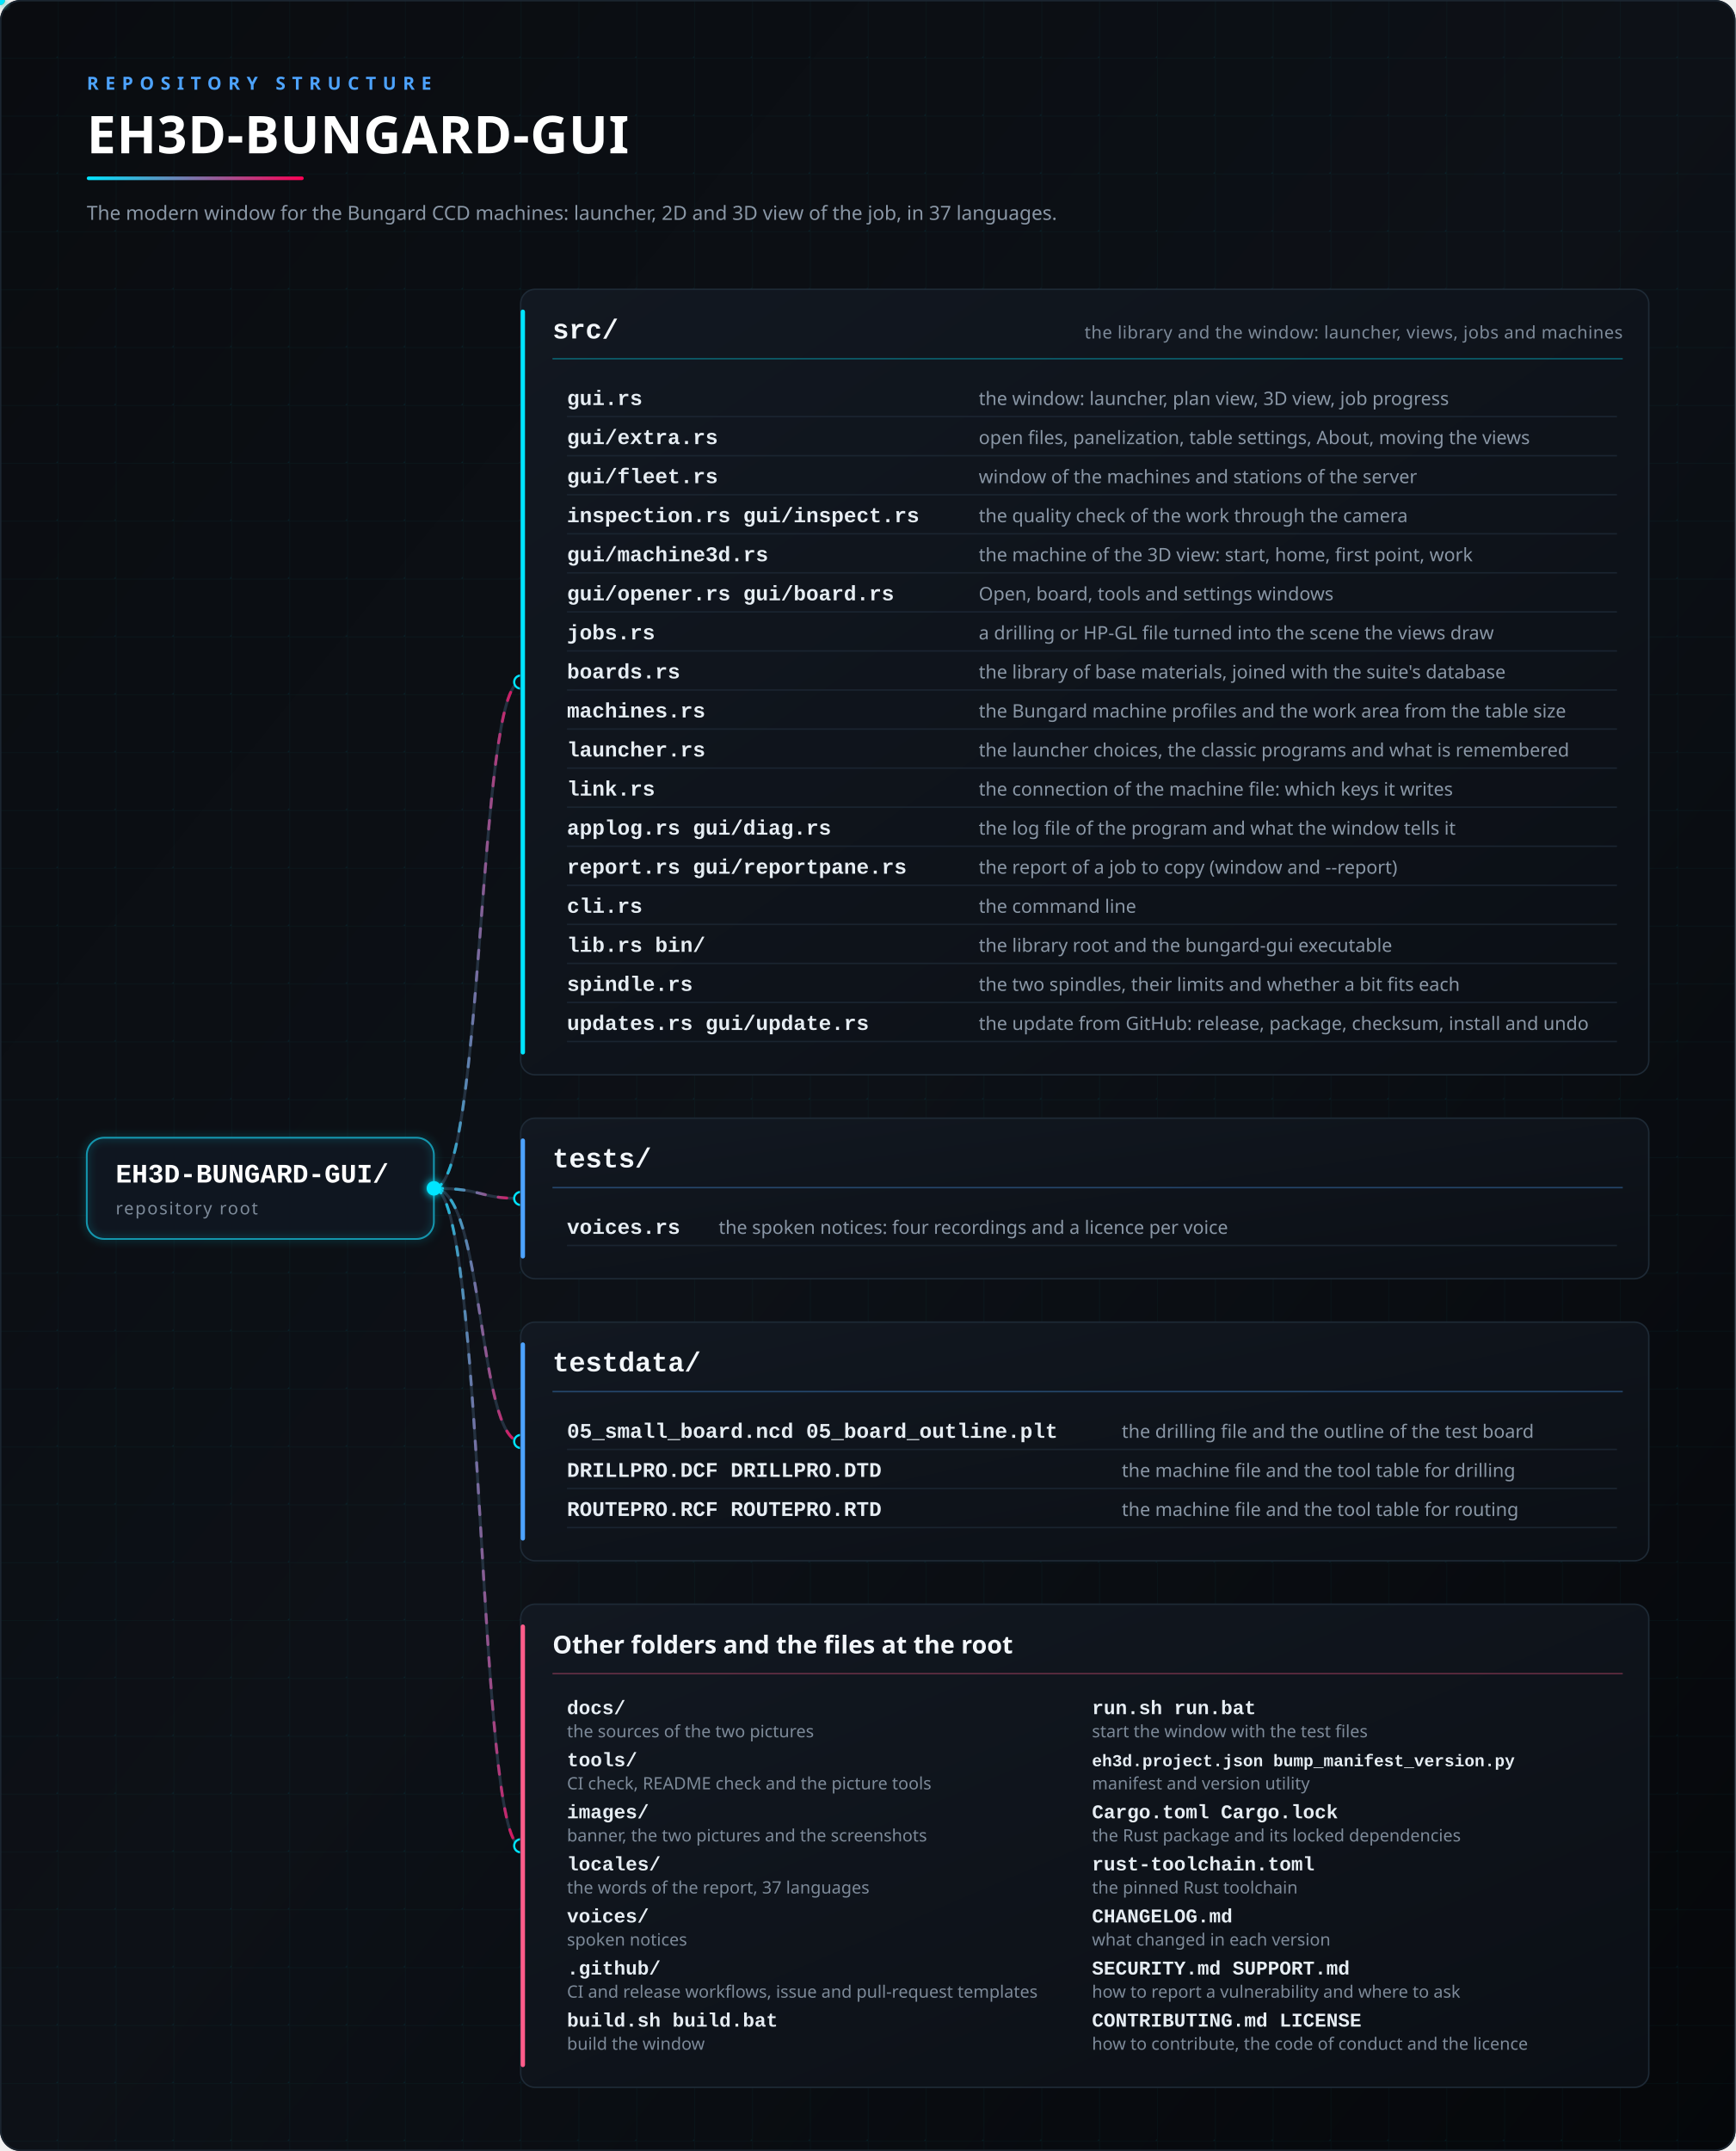
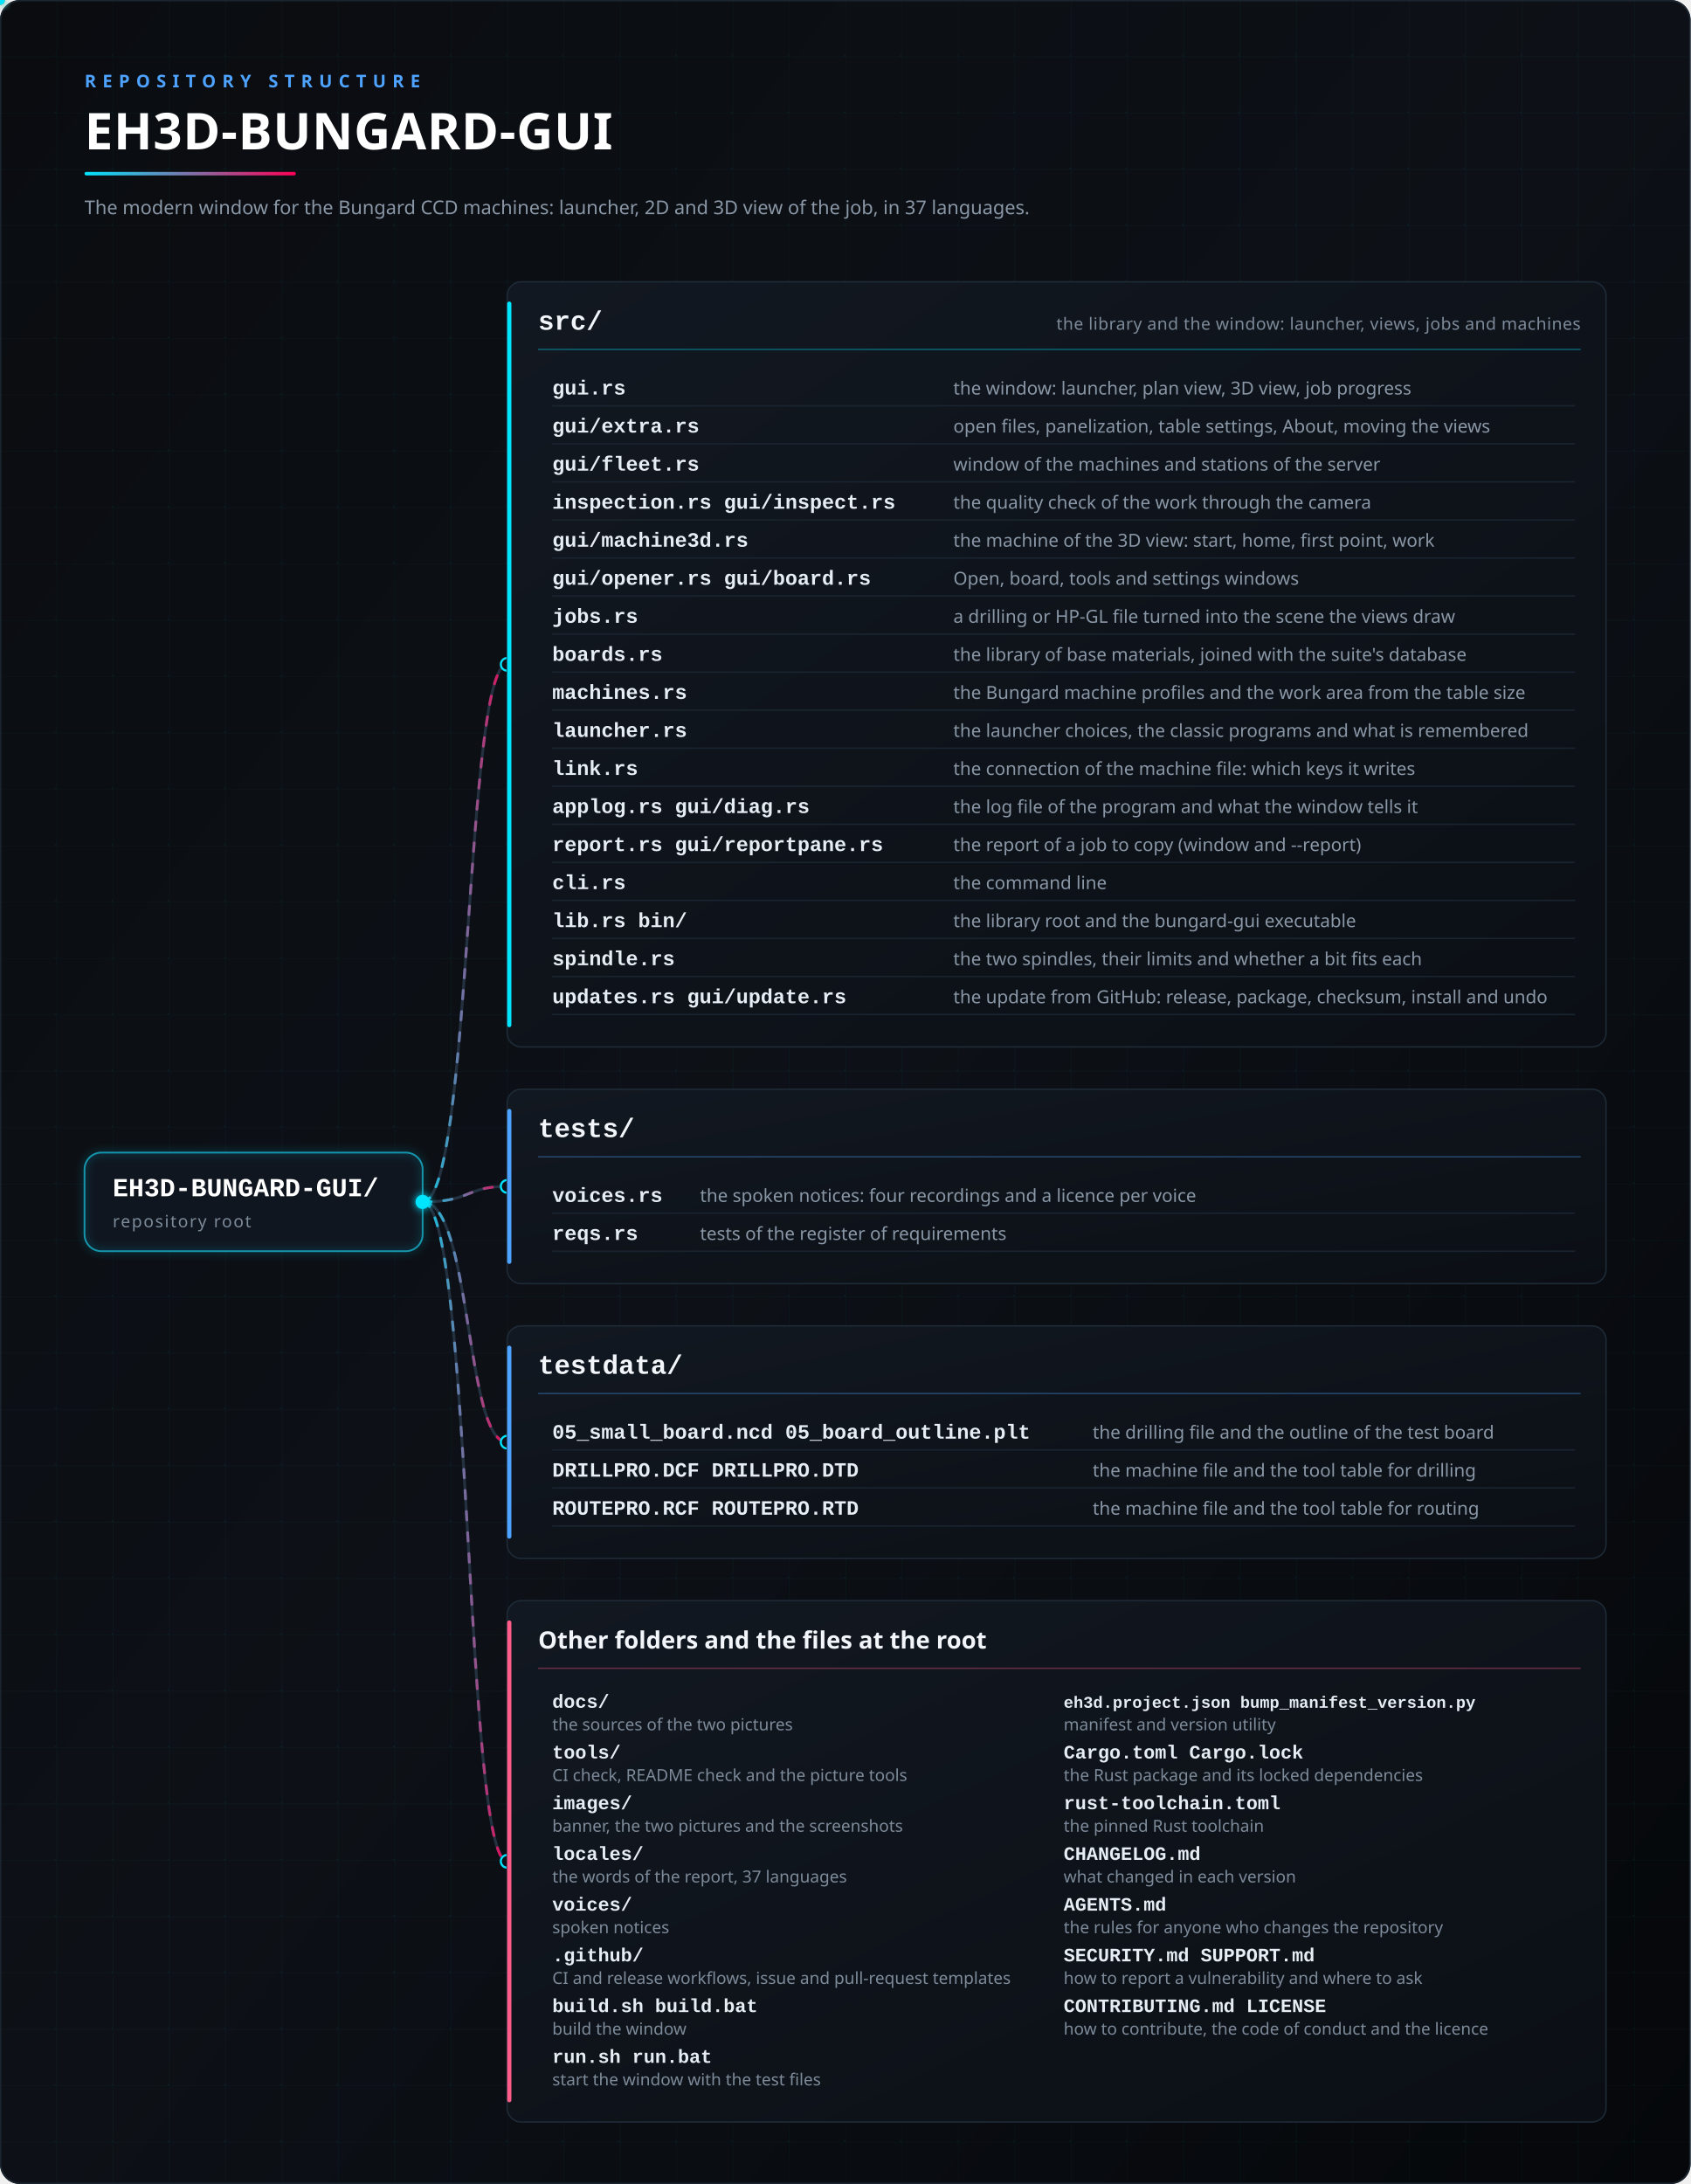
- <svg xmlns="http://www.w3.org/2000/svg" viewBox="0 0 1200 1487" width="100%" role="img" aria-labelledby="t d">
+ <svg xmlns="http://www.w3.org/2000/svg" viewBox="0 0 1200 1550" width="100%" role="img" aria-labelledby="t d">
  <defs>
    <linearGradient id="bg" x1="0" y1="0" x2="1" y2="1">
      <stop offset="0" stop-color="#0A0C10" />
      <stop offset="0.5" stop-color="#0D1117" />
      <stop offset="1" stop-color="#05070A" />
    </linearGradient>
    <linearGradient id="card" x1="0" y1="0" x2="1" y2="1">
      <stop offset="0" stop-color="#121821" />
      <stop offset="1" stop-color="#0B0F15" />
    </linearGradient>
    <linearGradient id="line" x1="0" y1="0" x2="1" y2="0">
      <stop offset="0" stop-color="#00E5FF" />
      <stop offset="1" stop-color="#FF0055" />
    </linearGradient>
    <filter id="glow" x="-50%" y="-50%" width="200%" height="200%">
      <feGaussianBlur stdDeviation="3" result="b" />
      <feMerge>
        <feMergeNode in="b" />
        <feMergeNode in="SourceGraphic" />
      </feMerge>
    </filter>
    <pattern id="grid" width="40" height="40" patternUnits="userSpaceOnUse">
      <path d="M40 0H0V40" fill="none" stroke="#00E5FF" stroke-opacity="0.035" />
      <circle cx="40" cy="40" r="1" fill="#00E5FF" fill-opacity="0.09" />
    </pattern>
  </defs>
-   <rect width="1200" height="1487" rx="14" fill="url(#bg)" />
-   <rect width="1200" height="1487" rx="14" fill="url(#grid)" />
-   <rect x="0.5" y="0.5" width="1199" height="1486" rx="14" fill="none" stroke="#1B2530" />
+   <rect width="1200" height="1550" rx="14" fill="url(#bg)" />
+   <rect width="1200" height="1550" rx="14" fill="url(#grid)" />
+   <rect x="0.5" y="0.5" width="1199" height="1549" rx="14" fill="none" stroke="#1B2530" />
  <text x="60" y="62" font-family="'Segoe UI','Noto Sans','Noto Sans CJK SC','Microsoft YaHei','Yu Gothic','Helvetica Neue',Helvetica,Arial,sans-serif" font-size="12.5" font-weight="600" fill="#4DA3FF" text-anchor="start" letter-spacing="4.5">REPOSITORY STRUCTURE</text>
  <text x="60" y="106" font-family="'Segoe UI','Noto Sans','Noto Sans CJK SC','Microsoft YaHei','Yu Gothic','Helvetica Neue',Helvetica,Arial,sans-serif" font-size="36" font-weight="700" fill="#FFFFFF" text-anchor="start" letter-spacing="0.5">EH3D-BUNGARD-GUI</text>
  <rect x="60" y="122" width="150" height="2.5" rx="1.25" fill="url(#line)">
    <animate attributeName="width" values="40;150;150" keyTimes="0;0.4;1" dur="3s" repeatCount="indefinite" />
  </rect>
  <text x="60" y="152" font-family="'Segoe UI','Noto Sans','Noto Sans CJK SC','Microsoft YaHei','Yu Gothic','Helvetica Neue',Helvetica,Arial,sans-serif" font-size="13.5" font-weight="400" fill="#8A97A6" text-anchor="start">The modern window for the Bungard CCD machines: launcher, 2D and 3D view of the job, in 37 languages.</text>
-   <path id="c0" d="M300,821.5 C335,821.5 330,471.5 360,471.5" fill="none" stroke="#243140" stroke-width="2" />
-   <path d="M300,821.5 C335,821.5 330,471.5 360,471.5" fill="none" stroke="url(#line)" stroke-width="2" stroke-linecap="round" stroke-dasharray="6 9" opacity="0.9">
+   <path id="c0" d="M300,853 C335,853 330,471.5 360,471.5" fill="none" stroke="#243140" stroke-width="2" />
+   <path d="M300,853 C335,853 330,471.5 360,471.5" fill="none" stroke="url(#line)" stroke-width="2" stroke-linecap="round" stroke-dasharray="6 9" opacity="0.9">
    <animate attributeName="stroke-dashoffset" from="0" to="-30" dur="1.6s" repeatCount="indefinite" />
  </path>
  <circle cx="360" cy="471.5" r="4.5" fill="#0D1117" stroke="#00E5FF" stroke-width="1.5" />
-   <path id="c1" d="M300,821.5 C335,821.5 330,828.5 360,828.5" fill="none" stroke="#243140" stroke-width="2" />
-   <path d="M300,821.5 C335,821.5 330,828.5 360,828.5" fill="none" stroke="url(#line)" stroke-width="2" stroke-linecap="round" stroke-dasharray="6 9" opacity="0.9">
-     <animate attributeName="stroke-dashoffset" from="0" to="-30" dur="1.6s" repeatCount="indefinite" />
-   </path>
-   <circle cx="360" cy="828.5" r="4.5" fill="#0D1117" stroke="#00E5FF" stroke-width="1.5" />
-   <path id="c2" d="M300,821.5 C335,821.5 330,996.5 360,996.5" fill="none" stroke="#243140" stroke-width="2" />
-   <path d="M300,821.5 C335,821.5 330,996.5 360,996.5" fill="none" stroke="url(#line)" stroke-width="2" stroke-linecap="round" stroke-dasharray="6 9" opacity="0.9">
-     <animate attributeName="stroke-dashoffset" from="0" to="-30" dur="1.6s" repeatCount="indefinite" />
-   </path>
-   <circle cx="360" cy="996.5" r="4.5" fill="#0D1117" stroke="#00E5FF" stroke-width="1.5" />
-   <path id="c3" d="M300,821.5 C335,821.5 330,1276 360,1276" fill="none" stroke="#243140" stroke-width="2" />
-   <path d="M300,821.5 C335,821.5 330,1276 360,1276" fill="none" stroke="url(#line)" stroke-width="2" stroke-linecap="round" stroke-dasharray="6 9" opacity="0.9">
-     <animate attributeName="stroke-dashoffset" from="0" to="-30" dur="1.6s" repeatCount="indefinite" />
-   </path>
-   <circle cx="360" cy="1276" r="4.5" fill="#0D1117" stroke="#00E5FF" stroke-width="1.5" />
+   <path id="c1" d="M300,853 C335,853 330,842 360,842" fill="none" stroke="#243140" stroke-width="2" />
+   <path d="M300,853 C335,853 330,842 360,842" fill="none" stroke="url(#line)" stroke-width="2" stroke-linecap="round" stroke-dasharray="6 9" opacity="0.9">
+     <animate attributeName="stroke-dashoffset" from="0" to="-30" dur="1.6s" repeatCount="indefinite" />
+   </path>
+   <circle cx="360" cy="842" r="4.5" fill="#0D1117" stroke="#00E5FF" stroke-width="1.5" />
+   <path id="c2" d="M300,853 C335,853 330,1023.5 360,1023.5" fill="none" stroke="#243140" stroke-width="2" />
+   <path d="M300,853 C335,853 330,1023.5 360,1023.5" fill="none" stroke="url(#line)" stroke-width="2" stroke-linecap="round" stroke-dasharray="6 9" opacity="0.9">
+     <animate attributeName="stroke-dashoffset" from="0" to="-30" dur="1.6s" repeatCount="indefinite" />
+   </path>
+   <circle cx="360" cy="1023.5" r="4.5" fill="#0D1117" stroke="#00E5FF" stroke-width="1.5" />
+   <path id="c3" d="M300,853 C335,853 330,1321 360,1321" fill="none" stroke="#243140" stroke-width="2" />
+   <path d="M300,853 C335,853 330,1321 360,1321" fill="none" stroke="url(#line)" stroke-width="2" stroke-linecap="round" stroke-dasharray="6 9" opacity="0.9">
+     <animate attributeName="stroke-dashoffset" from="0" to="-30" dur="1.6s" repeatCount="indefinite" />
+   </path>
+   <circle cx="360" cy="1321" r="4.5" fill="#0D1117" stroke="#00E5FF" stroke-width="1.5" />
  <circle r="3.5" fill="#00E5FF" filter="url(#glow)">
    <animateMotion dur="3.4s" repeatCount="indefinite">
      <mpath href="#c0" />
    </animateMotion>
  </circle>
  <circle r="3.5" fill="#4DA3FF" filter="url(#glow)">
    <animateMotion dur="4.2s" repeatCount="indefinite">
      <mpath href="#c1" />
    </animateMotion>
  </circle>
  <circle r="3.5" fill="#FFB300" filter="url(#glow)">
    <animateMotion dur="5.0s" repeatCount="indefinite">
      <mpath href="#c2" />
    </animateMotion>
  </circle>
  <circle r="3.5" fill="#00E5FF" filter="url(#glow)">
    <animateMotion dur="5.8s" repeatCount="indefinite">
      <mpath href="#c3" />
    </animateMotion>
  </circle>
-   <rect x="60" y="786.5" width="240" height="70" rx="12" fill="#0F1620" stroke="#2A3A4C" stroke-width="1.2" />
-   <rect x="60" y="786.5" width="240" height="70" rx="12" fill="none" stroke="#00E5FF" stroke-opacity="0.5" stroke-width="1.2" filter="url(#glow)">
+   <rect x="60" y="818" width="240" height="70" rx="12" fill="#0F1620" stroke="#2A3A4C" stroke-width="1.2" />
+   <rect x="60" y="818" width="240" height="70" rx="12" fill="none" stroke="#00E5FF" stroke-opacity="0.5" stroke-width="1.2" filter="url(#glow)">
    <animate attributeName="stroke-opacity" values="0.15;0.6;0.15" dur="3.6s" repeatCount="indefinite" />
  </rect>
-   <text x="80" y="817.5" font-family="'JetBrains Mono','Cascadia Code','SFMono-Regular',Consolas,'Liberation Mono',monospace" font-size="18.5" font-weight="700" fill="#FFFFFF" text-anchor="start">EH3D-BUNGARD-GUI/</text>
-   <text x="80" y="839.5" font-family="'Segoe UI','Noto Sans','Noto Sans CJK SC','Microsoft YaHei','Yu Gothic','Helvetica Neue',Helvetica,Arial,sans-serif" font-size="12" font-weight="400" fill="#7D8A99" text-anchor="start" letter-spacing="1">repository root</text>
-   <circle cx="300" cy="821.5" r="5" fill="#00E5FF" filter="url(#glow)" />
+   <text x="80" y="849" font-family="'JetBrains Mono','Cascadia Code','SFMono-Regular',Consolas,'Liberation Mono',monospace" font-size="18.5" font-weight="700" fill="#FFFFFF" text-anchor="start">EH3D-BUNGARD-GUI/</text>
+   <text x="80" y="871" font-family="'Segoe UI','Noto Sans','Noto Sans CJK SC','Microsoft YaHei','Yu Gothic','Helvetica Neue',Helvetica,Arial,sans-serif" font-size="12" font-weight="400" fill="#7D8A99" text-anchor="start" letter-spacing="1">repository root</text>
+   <circle cx="300" cy="853" r="5" fill="#00E5FF" filter="url(#glow)" />
  <rect x="360" y="200" width="780" height="543" rx="10" fill="url(#card)" stroke="#1E2A36" stroke-width="1" />
  <rect x="360" y="214" width="3" height="515" rx="1.5" fill="#00E5FF">
    <animate attributeName="opacity" values="0.55;1;0.55" dur="4s" begin="0s" repeatCount="indefinite" />
  </rect>
  <text x="382" y="234" font-family="'JetBrains Mono','Cascadia Code','SFMono-Regular',Consolas,'Liberation Mono',monospace" font-size="19" font-weight="700" fill="#F2F6FA" text-anchor="start">src/</text>
  <text x="1122" y="234" font-family="'Segoe UI','Noto Sans','Noto Sans CJK SC','Microsoft YaHei','Yu Gothic','Helvetica Neue',Helvetica,Arial,sans-serif" font-size="12" font-weight="400" fill="#7D8A99" text-anchor="end" letter-spacing="0.3">the library and the window: launcher, views, jobs and machines</text>
  <line x1="382" y1="248" x2="1122" y2="248" stroke="#00E5FF" stroke-opacity="0.35" stroke-width="1" />
  <text x="392" y="280" font-family="'JetBrains Mono','Cascadia Code','SFMono-Regular',Consolas,'Liberation Mono',monospace" font-size="14.5" font-weight="600" fill="#E6EDF3" text-anchor="start">gui.rs</text>
  <text x="676.71" y="280" font-family="'Segoe UI','Noto Sans','Noto Sans CJK SC','Microsoft YaHei','Yu Gothic','Helvetica Neue',Helvetica,Arial,sans-serif" font-size="12.8" font-weight="400" fill="#8A97A6" text-anchor="start">the window: launcher, plan view, 3D view, job progress</text>
  <line x1="392" y1="288" x2="1118" y2="288" stroke="#1A2430" stroke-width="1" />
  <text x="392" y="307" font-family="'JetBrains Mono','Cascadia Code','SFMono-Regular',Consolas,'Liberation Mono',monospace" font-size="14.5" font-weight="600" fill="#E6EDF3" text-anchor="start">gui/extra.rs</text>
  <text x="676.71" y="307" font-family="'Segoe UI','Noto Sans','Noto Sans CJK SC','Microsoft YaHei','Yu Gothic','Helvetica Neue',Helvetica,Arial,sans-serif" font-size="12.8" font-weight="400" fill="#8A97A6" text-anchor="start">open files, panelization, table settings, About, moving the views</text>
  <line x1="392" y1="315" x2="1118" y2="315" stroke="#1A2430" stroke-width="1" />
  <text x="392" y="334" font-family="'JetBrains Mono','Cascadia Code','SFMono-Regular',Consolas,'Liberation Mono',monospace" font-size="14.5" font-weight="600" fill="#E6EDF3" text-anchor="start">gui/fleet.rs</text>
  <text x="676.71" y="334" font-family="'Segoe UI','Noto Sans','Noto Sans CJK SC','Microsoft YaHei','Yu Gothic','Helvetica Neue',Helvetica,Arial,sans-serif" font-size="12.8" font-weight="400" fill="#8A97A6" text-anchor="start">window of the machines and stations of the server</text>
  <line x1="392" y1="342" x2="1118" y2="342" stroke="#1A2430" stroke-width="1" />
  <text x="392" y="361" font-family="'JetBrains Mono','Cascadia Code','SFMono-Regular',Consolas,'Liberation Mono',monospace" font-size="14.5" font-weight="600" fill="#E6EDF3" text-anchor="start">inspection.rs  gui/inspect.rs</text>
  <text x="676.71" y="361" font-family="'Segoe UI','Noto Sans','Noto Sans CJK SC','Microsoft YaHei','Yu Gothic','Helvetica Neue',Helvetica,Arial,sans-serif" font-size="12.8" font-weight="400" fill="#8A97A6" text-anchor="start">the quality check of the work through the camera</text>
  <line x1="392" y1="369" x2="1118" y2="369" stroke="#1A2430" stroke-width="1" />
  <text x="392" y="388" font-family="'JetBrains Mono','Cascadia Code','SFMono-Regular',Consolas,'Liberation Mono',monospace" font-size="14.5" font-weight="600" fill="#E6EDF3" text-anchor="start">gui/machine3d.rs</text>
  <text x="676.71" y="388" font-family="'Segoe UI','Noto Sans','Noto Sans CJK SC','Microsoft YaHei','Yu Gothic','Helvetica Neue',Helvetica,Arial,sans-serif" font-size="12.8" font-weight="400" fill="#8A97A6" text-anchor="start">the machine of the 3D view: start, home, first point, work</text>
  <line x1="392" y1="396" x2="1118" y2="396" stroke="#1A2430" stroke-width="1" />
  <text x="392" y="415" font-family="'JetBrains Mono','Cascadia Code','SFMono-Regular',Consolas,'Liberation Mono',monospace" font-size="14.5" font-weight="600" fill="#E6EDF3" text-anchor="start">gui/opener.rs  gui/board.rs</text>
  <text x="676.71" y="415" font-family="'Segoe UI','Noto Sans','Noto Sans CJK SC','Microsoft YaHei','Yu Gothic','Helvetica Neue',Helvetica,Arial,sans-serif" font-size="12.8" font-weight="400" fill="#8A97A6" text-anchor="start">Open, board, tools and settings windows</text>
  <line x1="392" y1="423" x2="1118" y2="423" stroke="#1A2430" stroke-width="1" />
  <text x="392" y="442" font-family="'JetBrains Mono','Cascadia Code','SFMono-Regular',Consolas,'Liberation Mono',monospace" font-size="14.5" font-weight="600" fill="#E6EDF3" text-anchor="start">jobs.rs</text>
  <text x="676.71" y="442" font-family="'Segoe UI','Noto Sans','Noto Sans CJK SC','Microsoft YaHei','Yu Gothic','Helvetica Neue',Helvetica,Arial,sans-serif" font-size="12.8" font-weight="400" fill="#8A97A6" text-anchor="start">a drilling or HP-GL file turned into the scene the views draw</text>
  <line x1="392" y1="450" x2="1118" y2="450" stroke="#1A2430" stroke-width="1" />
  <text x="392" y="469" font-family="'JetBrains Mono','Cascadia Code','SFMono-Regular',Consolas,'Liberation Mono',monospace" font-size="14.5" font-weight="600" fill="#E6EDF3" text-anchor="start">boards.rs</text>
  <text x="676.71" y="469" font-family="'Segoe UI','Noto Sans','Noto Sans CJK SC','Microsoft YaHei','Yu Gothic','Helvetica Neue',Helvetica,Arial,sans-serif" font-size="12.8" font-weight="400" fill="#8A97A6" text-anchor="start">the library of base materials, joined with the suite's database</text>
  <line x1="392" y1="477" x2="1118" y2="477" stroke="#1A2430" stroke-width="1" />
  <text x="392" y="496" font-family="'JetBrains Mono','Cascadia Code','SFMono-Regular',Consolas,'Liberation Mono',monospace" font-size="14.5" font-weight="600" fill="#E6EDF3" text-anchor="start">machines.rs</text>
  <text x="676.71" y="496" font-family="'Segoe UI','Noto Sans','Noto Sans CJK SC','Microsoft YaHei','Yu Gothic','Helvetica Neue',Helvetica,Arial,sans-serif" font-size="12.8" font-weight="400" fill="#8A97A6" text-anchor="start">the Bungard machine profiles and the work area from the table size</text>
  <line x1="392" y1="504" x2="1118" y2="504" stroke="#1A2430" stroke-width="1" />
  <text x="392" y="523" font-family="'JetBrains Mono','Cascadia Code','SFMono-Regular',Consolas,'Liberation Mono',monospace" font-size="14.5" font-weight="600" fill="#E6EDF3" text-anchor="start">launcher.rs</text>
  <text x="676.71" y="523" font-family="'Segoe UI','Noto Sans','Noto Sans CJK SC','Microsoft YaHei','Yu Gothic','Helvetica Neue',Helvetica,Arial,sans-serif" font-size="12.8" font-weight="400" fill="#8A97A6" text-anchor="start">the launcher choices, the classic programs and what is remembered</text>
  <line x1="392" y1="531" x2="1118" y2="531" stroke="#1A2430" stroke-width="1" />
  <text x="392" y="550" font-family="'JetBrains Mono','Cascadia Code','SFMono-Regular',Consolas,'Liberation Mono',monospace" font-size="14.5" font-weight="600" fill="#E6EDF3" text-anchor="start">link.rs</text>
  <text x="676.71" y="550" font-family="'Segoe UI','Noto Sans','Noto Sans CJK SC','Microsoft YaHei','Yu Gothic','Helvetica Neue',Helvetica,Arial,sans-serif" font-size="12.8" font-weight="400" fill="#8A97A6" text-anchor="start">the connection of the machine file: which keys it writes</text>
  <line x1="392" y1="558" x2="1118" y2="558" stroke="#1A2430" stroke-width="1" />
  <text x="392" y="577" font-family="'JetBrains Mono','Cascadia Code','SFMono-Regular',Consolas,'Liberation Mono',monospace" font-size="14.5" font-weight="600" fill="#E6EDF3" text-anchor="start">applog.rs gui/diag.rs</text>
  <text x="676.71" y="577" font-family="'Segoe UI','Noto Sans','Noto Sans CJK SC','Microsoft YaHei','Yu Gothic','Helvetica Neue',Helvetica,Arial,sans-serif" font-size="12.8" font-weight="400" fill="#8A97A6" text-anchor="start">the log file of the program and what the window tells it</text>
  <line x1="392" y1="585" x2="1118" y2="585" stroke="#1A2430" stroke-width="1" />
  <text x="392" y="604" font-family="'JetBrains Mono','Cascadia Code','SFMono-Regular',Consolas,'Liberation Mono',monospace" font-size="14.5" font-weight="600" fill="#E6EDF3" text-anchor="start">report.rs  gui/reportpane.rs</text>
  <text x="676.71" y="604" font-family="'Segoe UI','Noto Sans','Noto Sans CJK SC','Microsoft YaHei','Yu Gothic','Helvetica Neue',Helvetica,Arial,sans-serif" font-size="12.8" font-weight="400" fill="#8A97A6" text-anchor="start">the report of a job to copy (window and --report)</text>
  <line x1="392" y1="612" x2="1118" y2="612" stroke="#1A2430" stroke-width="1" />
  <text x="392" y="631" font-family="'JetBrains Mono','Cascadia Code','SFMono-Regular',Consolas,'Liberation Mono',monospace" font-size="14.5" font-weight="600" fill="#E6EDF3" text-anchor="start">cli.rs</text>
  <text x="676.71" y="631" font-family="'Segoe UI','Noto Sans','Noto Sans CJK SC','Microsoft YaHei','Yu Gothic','Helvetica Neue',Helvetica,Arial,sans-serif" font-size="12.8" font-weight="400" fill="#8A97A6" text-anchor="start">the command line</text>
  <line x1="392" y1="639" x2="1118" y2="639" stroke="#1A2430" stroke-width="1" />
  <text x="392" y="658" font-family="'JetBrains Mono','Cascadia Code','SFMono-Regular',Consolas,'Liberation Mono',monospace" font-size="14.5" font-weight="600" fill="#E6EDF3" text-anchor="start">lib.rs  bin/</text>
  <text x="676.71" y="658" font-family="'Segoe UI','Noto Sans','Noto Sans CJK SC','Microsoft YaHei','Yu Gothic','Helvetica Neue',Helvetica,Arial,sans-serif" font-size="12.8" font-weight="400" fill="#8A97A6" text-anchor="start">the library root and the bungard-gui executable</text>
  <line x1="392" y1="666" x2="1118" y2="666" stroke="#1A2430" stroke-width="1" />
  <text x="392" y="685" font-family="'JetBrains Mono','Cascadia Code','SFMono-Regular',Consolas,'Liberation Mono',monospace" font-size="14.5" font-weight="600" fill="#E6EDF3" text-anchor="start">spindle.rs</text>
  <text x="676.71" y="685" font-family="'Segoe UI','Noto Sans','Noto Sans CJK SC','Microsoft YaHei','Yu Gothic','Helvetica Neue',Helvetica,Arial,sans-serif" font-size="12.8" font-weight="400" fill="#8A97A6" text-anchor="start">the two spindles, their limits and whether a bit fits each</text>
  <line x1="392" y1="693" x2="1118" y2="693" stroke="#1A2430" stroke-width="1" />
  <text x="392" y="712" font-family="'JetBrains Mono','Cascadia Code','SFMono-Regular',Consolas,'Liberation Mono',monospace" font-size="14.5" font-weight="600" fill="#E6EDF3" text-anchor="start">updates.rs  gui/update.rs</text>
  <text x="676.71" y="712" font-family="'Segoe UI','Noto Sans','Noto Sans CJK SC','Microsoft YaHei','Yu Gothic','Helvetica Neue',Helvetica,Arial,sans-serif" font-size="12.8" font-weight="400" fill="#8A97A6" text-anchor="start">the update from GitHub: release, package, checksum, install and undo</text>
  <line x1="392" y1="720" x2="1118" y2="720" stroke="#1A2430" stroke-width="1" />
-   <rect x="360" y="773" width="780" height="111" rx="10" fill="url(#card)" stroke="#1E2A36" stroke-width="1" />
-   <rect x="360" y="787" width="3" height="83" rx="1.5" fill="#4DA3FF">
+   <rect x="360" y="773" width="780" height="138" rx="10" fill="url(#card)" stroke="#1E2A36" stroke-width="1" />
+   <rect x="360" y="787" width="3" height="110" rx="1.5" fill="#4DA3FF">
    <animate attributeName="opacity" values="0.55;1;0.55" dur="4s" begin="0.6s" repeatCount="indefinite" />
  </rect>
  <text x="382" y="807" font-family="'JetBrains Mono','Cascadia Code','SFMono-Regular',Consolas,'Liberation Mono',monospace" font-size="19" font-weight="700" fill="#F2F6FA" text-anchor="start">tests/</text>
  <line x1="382" y1="821" x2="1122" y2="821" stroke="#4DA3FF" stroke-opacity="0.35" stroke-width="1" />
  <text x="392" y="853" font-family="'JetBrains Mono','Cascadia Code','SFMono-Regular',Consolas,'Liberation Mono',monospace" font-size="14.5" font-weight="600" fill="#E6EDF3" text-anchor="start">voices.rs</text>
  <text x="496.91" y="853" font-family="'Segoe UI','Noto Sans','Noto Sans CJK SC','Microsoft YaHei','Yu Gothic','Helvetica Neue',Helvetica,Arial,sans-serif" font-size="12.8" font-weight="400" fill="#8A97A6" text-anchor="start">the spoken notices: four recordings and a licence per voice</text>
  <line x1="392" y1="861" x2="1118" y2="861" stroke="#1A2430" stroke-width="1" />
-   <rect x="360" y="914" width="780" height="165" rx="10" fill="url(#card)" stroke="#1E2A36" stroke-width="1" />
-   <rect x="360" y="928" width="3" height="137" rx="1.5" fill="#4DA3FF">
+   <text x="392" y="880" font-family="'JetBrains Mono','Cascadia Code','SFMono-Regular',Consolas,'Liberation Mono',monospace" font-size="14.5" font-weight="600" fill="#E6EDF3" text-anchor="start">reqs.rs</text>
+   <text x="496.91" y="880" font-family="'Segoe UI','Noto Sans','Noto Sans CJK SC','Microsoft YaHei','Yu Gothic','Helvetica Neue',Helvetica,Arial,sans-serif" font-size="12.8" font-weight="400" fill="#8A97A6" text-anchor="start">tests of the register of requirements</text>
+   <line x1="392" y1="888" x2="1118" y2="888" stroke="#1A2430" stroke-width="1" />
+   <rect x="360" y="941" width="780" height="165" rx="10" fill="url(#card)" stroke="#1E2A36" stroke-width="1" />
+   <rect x="360" y="955" width="3" height="137" rx="1.5" fill="#4DA3FF">
    <animate attributeName="opacity" values="0.55;1;0.55" dur="4s" begin="1.2s" repeatCount="indefinite" />
  </rect>
-   <text x="382" y="948" font-family="'JetBrains Mono','Cascadia Code','SFMono-Regular',Consolas,'Liberation Mono',monospace" font-size="19" font-weight="700" fill="#F2F6FA" text-anchor="start">testdata/</text>
-   <line x1="382" y1="962" x2="1122" y2="962" stroke="#4DA3FF" stroke-opacity="0.35" stroke-width="1" />
-   <text x="392" y="994" font-family="'JetBrains Mono','Cascadia Code','SFMono-Regular',Consolas,'Liberation Mono',monospace" font-size="14.5" font-weight="600" fill="#E6EDF3" text-anchor="start">05_small_board.ncd  05_board_outline.plt</text>
-   <text x="775.6" y="994" font-family="'Segoe UI','Noto Sans','Noto Sans CJK SC','Microsoft YaHei','Yu Gothic','Helvetica Neue',Helvetica,Arial,sans-serif" font-size="12.8" font-weight="400" fill="#8A97A6" text-anchor="start">the drilling file and the outline of the test board</text>
-   <line x1="392" y1="1002" x2="1118" y2="1002" stroke="#1A2430" stroke-width="1" />
-   <text x="392" y="1021" font-family="'JetBrains Mono','Cascadia Code','SFMono-Regular',Consolas,'Liberation Mono',monospace" font-size="14.5" font-weight="600" fill="#E6EDF3" text-anchor="start">DRILLPRO.DCF  DRILLPRO.DTD</text>
-   <text x="775.6" y="1021" font-family="'Segoe UI','Noto Sans','Noto Sans CJK SC','Microsoft YaHei','Yu Gothic','Helvetica Neue',Helvetica,Arial,sans-serif" font-size="12.8" font-weight="400" fill="#8A97A6" text-anchor="start">the machine file and the tool table for drilling</text>
+   <text x="382" y="975" font-family="'JetBrains Mono','Cascadia Code','SFMono-Regular',Consolas,'Liberation Mono',monospace" font-size="19" font-weight="700" fill="#F2F6FA" text-anchor="start">testdata/</text>
+   <line x1="382" y1="989" x2="1122" y2="989" stroke="#4DA3FF" stroke-opacity="0.35" stroke-width="1" />
+   <text x="392" y="1021" font-family="'JetBrains Mono','Cascadia Code','SFMono-Regular',Consolas,'Liberation Mono',monospace" font-size="14.5" font-weight="600" fill="#E6EDF3" text-anchor="start">05_small_board.ncd  05_board_outline.plt</text>
+   <text x="775.6" y="1021" font-family="'Segoe UI','Noto Sans','Noto Sans CJK SC','Microsoft YaHei','Yu Gothic','Helvetica Neue',Helvetica,Arial,sans-serif" font-size="12.8" font-weight="400" fill="#8A97A6" text-anchor="start">the drilling file and the outline of the test board</text>
  <line x1="392" y1="1029" x2="1118" y2="1029" stroke="#1A2430" stroke-width="1" />
-   <text x="392" y="1048" font-family="'JetBrains Mono','Cascadia Code','SFMono-Regular',Consolas,'Liberation Mono',monospace" font-size="14.5" font-weight="600" fill="#E6EDF3" text-anchor="start">ROUTEPRO.RCF  ROUTEPRO.RTD</text>
-   <text x="775.6" y="1048" font-family="'Segoe UI','Noto Sans','Noto Sans CJK SC','Microsoft YaHei','Yu Gothic','Helvetica Neue',Helvetica,Arial,sans-serif" font-size="12.8" font-weight="400" fill="#8A97A6" text-anchor="start">the machine file and the tool table for routing</text>
+   <text x="392" y="1048" font-family="'JetBrains Mono','Cascadia Code','SFMono-Regular',Consolas,'Liberation Mono',monospace" font-size="14.5" font-weight="600" fill="#E6EDF3" text-anchor="start">DRILLPRO.DCF  DRILLPRO.DTD</text>
+   <text x="775.6" y="1048" font-family="'Segoe UI','Noto Sans','Noto Sans CJK SC','Microsoft YaHei','Yu Gothic','Helvetica Neue',Helvetica,Arial,sans-serif" font-size="12.8" font-weight="400" fill="#8A97A6" text-anchor="start">the machine file and the tool table for drilling</text>
  <line x1="392" y1="1056" x2="1118" y2="1056" stroke="#1A2430" stroke-width="1" />
-   <rect x="360" y="1109" width="780" height="334" rx="10" fill="url(#card)" stroke="#1E2A36" stroke-width="1" />
-   <rect x="360" y="1123" width="3" height="306" rx="1.5" fill="#FF5C8A">
+   <text x="392" y="1075" font-family="'JetBrains Mono','Cascadia Code','SFMono-Regular',Consolas,'Liberation Mono',monospace" font-size="14.5" font-weight="600" fill="#E6EDF3" text-anchor="start">ROUTEPRO.RCF  ROUTEPRO.RTD</text>
+   <text x="775.6" y="1075" font-family="'Segoe UI','Noto Sans','Noto Sans CJK SC','Microsoft YaHei','Yu Gothic','Helvetica Neue',Helvetica,Arial,sans-serif" font-size="12.8" font-weight="400" fill="#8A97A6" text-anchor="start">the machine file and the tool table for routing</text>
+   <line x1="392" y1="1083" x2="1118" y2="1083" stroke="#1A2430" stroke-width="1" />
+   <rect x="360" y="1136" width="780" height="370" rx="10" fill="url(#card)" stroke="#1E2A36" stroke-width="1" />
+   <rect x="360" y="1150" width="3" height="342" rx="1.5" fill="#FF5C8A">
    <animate attributeName="opacity" values="0.55;1;0.55" dur="4s" begin="1.8s" repeatCount="indefinite" />
  </rect>
-   <text x="382" y="1143" font-family="'Segoe UI','Noto Sans','Noto Sans CJK SC','Microsoft YaHei','Yu Gothic','Helvetica Neue',Helvetica,Arial,sans-serif" font-size="17" font-weight="700" fill="#F2F6FA" text-anchor="start">Other folders and the files at the root</text>
-   <line x1="382" y1="1157" x2="1122" y2="1157" stroke="#FF5C8A" stroke-opacity="0.35" stroke-width="1" />
-   <text x="392" y="1185" font-family="'JetBrains Mono','Cascadia Code','SFMono-Regular',Consolas,'Liberation Mono',monospace" font-size="13.5" font-weight="600" fill="#E6EDF3" text-anchor="start">docs/</text>
-   <text x="392" y="1201" font-family="'Segoe UI','Noto Sans','Noto Sans CJK SC','Microsoft YaHei','Yu Gothic','Helvetica Neue',Helvetica,Arial,sans-serif" font-size="11.8" font-weight="400" fill="#7D8A99" text-anchor="start">the sources of the two pictures</text>
-   <text x="392" y="1221" font-family="'JetBrains Mono','Cascadia Code','SFMono-Regular',Consolas,'Liberation Mono',monospace" font-size="13.5" font-weight="600" fill="#E6EDF3" text-anchor="start">tools/</text>
-   <text x="392" y="1237" font-family="'Segoe UI','Noto Sans','Noto Sans CJK SC','Microsoft YaHei','Yu Gothic','Helvetica Neue',Helvetica,Arial,sans-serif" font-size="11.8" font-weight="400" fill="#7D8A99" text-anchor="start">CI check, README check and the picture tools</text>
-   <text x="392" y="1257" font-family="'JetBrains Mono','Cascadia Code','SFMono-Regular',Consolas,'Liberation Mono',monospace" font-size="13.5" font-weight="600" fill="#E6EDF3" text-anchor="start">images/</text>
-   <text x="392" y="1273" font-family="'Segoe UI','Noto Sans','Noto Sans CJK SC','Microsoft YaHei','Yu Gothic','Helvetica Neue',Helvetica,Arial,sans-serif" font-size="11.8" font-weight="400" fill="#7D8A99" text-anchor="start">banner, the two pictures and the screenshots</text>
-   <text x="392" y="1293" font-family="'JetBrains Mono','Cascadia Code','SFMono-Regular',Consolas,'Liberation Mono',monospace" font-size="13.5" font-weight="600" fill="#E6EDF3" text-anchor="start">locales/</text>
-   <text x="392" y="1309" font-family="'Segoe UI','Noto Sans','Noto Sans CJK SC','Microsoft YaHei','Yu Gothic','Helvetica Neue',Helvetica,Arial,sans-serif" font-size="11.8" font-weight="400" fill="#7D8A99" text-anchor="start">the words of the report, 37 languages</text>
-   <text x="392" y="1329" font-family="'JetBrains Mono','Cascadia Code','SFMono-Regular',Consolas,'Liberation Mono',monospace" font-size="13.5" font-weight="600" fill="#E6EDF3" text-anchor="start">voices/</text>
-   <text x="392" y="1345" font-family="'Segoe UI','Noto Sans','Noto Sans CJK SC','Microsoft YaHei','Yu Gothic','Helvetica Neue',Helvetica,Arial,sans-serif" font-size="11.8" font-weight="400" fill="#7D8A99" text-anchor="start">spoken notices</text>
-   <text x="392" y="1365" font-family="'JetBrains Mono','Cascadia Code','SFMono-Regular',Consolas,'Liberation Mono',monospace" font-size="13.5" font-weight="600" fill="#E6EDF3" text-anchor="start">.github/</text>
-   <text x="392" y="1381" font-family="'Segoe UI','Noto Sans','Noto Sans CJK SC','Microsoft YaHei','Yu Gothic','Helvetica Neue',Helvetica,Arial,sans-serif" font-size="11.8" font-weight="400" fill="#7D8A99" text-anchor="start">CI and release workflows, issue and pull-request templates</text>
-   <text x="392" y="1401" font-family="'JetBrains Mono','Cascadia Code','SFMono-Regular',Consolas,'Liberation Mono',monospace" font-size="13.5" font-weight="600" fill="#E6EDF3" text-anchor="start">build.sh  build.bat</text>
-   <text x="392" y="1417" font-family="'Segoe UI','Noto Sans','Noto Sans CJK SC','Microsoft YaHei','Yu Gothic','Helvetica Neue',Helvetica,Arial,sans-serif" font-size="11.8" font-weight="400" fill="#7D8A99" text-anchor="start">build the window</text>
-   <text x="755" y="1185" font-family="'JetBrains Mono','Cascadia Code','SFMono-Regular',Consolas,'Liberation Mono',monospace" font-size="13.5" font-weight="600" fill="#E6EDF3" text-anchor="start">run.sh  run.bat</text>
-   <text x="755" y="1201" font-family="'Segoe UI','Noto Sans','Noto Sans CJK SC','Microsoft YaHei','Yu Gothic','Helvetica Neue',Helvetica,Arial,sans-serif" font-size="11.8" font-weight="400" fill="#7D8A99" text-anchor="start">start the window with the test files</text>
-   <text x="755" y="1221" font-family="'JetBrains Mono','Cascadia Code','SFMono-Regular',Consolas,'Liberation Mono',monospace" font-size="11.6" font-weight="600" fill="#E6EDF3" text-anchor="start">eh3d.project.json  bump_manifest_version.py</text>
-   <text x="755" y="1237" font-family="'Segoe UI','Noto Sans','Noto Sans CJK SC','Microsoft YaHei','Yu Gothic','Helvetica Neue',Helvetica,Arial,sans-serif" font-size="11.8" font-weight="400" fill="#7D8A99" text-anchor="start">manifest and version utility</text>
-   <text x="755" y="1257" font-family="'JetBrains Mono','Cascadia Code','SFMono-Regular',Consolas,'Liberation Mono',monospace" font-size="13.5" font-weight="600" fill="#E6EDF3" text-anchor="start">Cargo.toml  Cargo.lock</text>
-   <text x="755" y="1273" font-family="'Segoe UI','Noto Sans','Noto Sans CJK SC','Microsoft YaHei','Yu Gothic','Helvetica Neue',Helvetica,Arial,sans-serif" font-size="11.8" font-weight="400" fill="#7D8A99" text-anchor="start">the Rust package and its locked dependencies</text>
-   <text x="755" y="1293" font-family="'JetBrains Mono','Cascadia Code','SFMono-Regular',Consolas,'Liberation Mono',monospace" font-size="13.5" font-weight="600" fill="#E6EDF3" text-anchor="start">rust-toolchain.toml</text>
-   <text x="755" y="1309" font-family="'Segoe UI','Noto Sans','Noto Sans CJK SC','Microsoft YaHei','Yu Gothic','Helvetica Neue',Helvetica,Arial,sans-serif" font-size="11.8" font-weight="400" fill="#7D8A99" text-anchor="start">the pinned Rust toolchain</text>
-   <text x="755" y="1329" font-family="'JetBrains Mono','Cascadia Code','SFMono-Regular',Consolas,'Liberation Mono',monospace" font-size="13.5" font-weight="600" fill="#E6EDF3" text-anchor="start">CHANGELOG.md</text>
-   <text x="755" y="1345" font-family="'Segoe UI','Noto Sans','Noto Sans CJK SC','Microsoft YaHei','Yu Gothic','Helvetica Neue',Helvetica,Arial,sans-serif" font-size="11.8" font-weight="400" fill="#7D8A99" text-anchor="start">what changed in each version</text>
-   <text x="755" y="1365" font-family="'JetBrains Mono','Cascadia Code','SFMono-Regular',Consolas,'Liberation Mono',monospace" font-size="13.5" font-weight="600" fill="#E6EDF3" text-anchor="start">SECURITY.md  SUPPORT.md</text>
-   <text x="755" y="1381" font-family="'Segoe UI','Noto Sans','Noto Sans CJK SC','Microsoft YaHei','Yu Gothic','Helvetica Neue',Helvetica,Arial,sans-serif" font-size="11.8" font-weight="400" fill="#7D8A99" text-anchor="start">how to report a vulnerability and where to ask</text>
-   <text x="755" y="1401" font-family="'JetBrains Mono','Cascadia Code','SFMono-Regular',Consolas,'Liberation Mono',monospace" font-size="13.5" font-weight="600" fill="#E6EDF3" text-anchor="start">CONTRIBUTING.md  LICENSE</text>
-   <text x="755" y="1417" font-family="'Segoe UI','Noto Sans','Noto Sans CJK SC','Microsoft YaHei','Yu Gothic','Helvetica Neue',Helvetica,Arial,sans-serif" font-size="11.8" font-weight="400" fill="#7D8A99" text-anchor="start">how to contribute, the code of conduct and the licence</text>
+   <text x="382" y="1170" font-family="'Segoe UI','Noto Sans','Noto Sans CJK SC','Microsoft YaHei','Yu Gothic','Helvetica Neue',Helvetica,Arial,sans-serif" font-size="17" font-weight="700" fill="#F2F6FA" text-anchor="start">Other folders and the files at the root</text>
+   <line x1="382" y1="1184" x2="1122" y2="1184" stroke="#FF5C8A" stroke-opacity="0.35" stroke-width="1" />
+   <text x="392" y="1212" font-family="'JetBrains Mono','Cascadia Code','SFMono-Regular',Consolas,'Liberation Mono',monospace" font-size="13.5" font-weight="600" fill="#E6EDF3" text-anchor="start">docs/</text>
+   <text x="392" y="1228" font-family="'Segoe UI','Noto Sans','Noto Sans CJK SC','Microsoft YaHei','Yu Gothic','Helvetica Neue',Helvetica,Arial,sans-serif" font-size="11.8" font-weight="400" fill="#7D8A99" text-anchor="start">the sources of the two pictures</text>
+   <text x="392" y="1248" font-family="'JetBrains Mono','Cascadia Code','SFMono-Regular',Consolas,'Liberation Mono',monospace" font-size="13.5" font-weight="600" fill="#E6EDF3" text-anchor="start">tools/</text>
+   <text x="392" y="1264" font-family="'Segoe UI','Noto Sans','Noto Sans CJK SC','Microsoft YaHei','Yu Gothic','Helvetica Neue',Helvetica,Arial,sans-serif" font-size="11.8" font-weight="400" fill="#7D8A99" text-anchor="start">CI check, README check and the picture tools</text>
+   <text x="392" y="1284" font-family="'JetBrains Mono','Cascadia Code','SFMono-Regular',Consolas,'Liberation Mono',monospace" font-size="13.5" font-weight="600" fill="#E6EDF3" text-anchor="start">images/</text>
+   <text x="392" y="1300" font-family="'Segoe UI','Noto Sans','Noto Sans CJK SC','Microsoft YaHei','Yu Gothic','Helvetica Neue',Helvetica,Arial,sans-serif" font-size="11.8" font-weight="400" fill="#7D8A99" text-anchor="start">banner, the two pictures and the screenshots</text>
+   <text x="392" y="1320" font-family="'JetBrains Mono','Cascadia Code','SFMono-Regular',Consolas,'Liberation Mono',monospace" font-size="13.5" font-weight="600" fill="#E6EDF3" text-anchor="start">locales/</text>
+   <text x="392" y="1336" font-family="'Segoe UI','Noto Sans','Noto Sans CJK SC','Microsoft YaHei','Yu Gothic','Helvetica Neue',Helvetica,Arial,sans-serif" font-size="11.8" font-weight="400" fill="#7D8A99" text-anchor="start">the words of the report, 37 languages</text>
+   <text x="392" y="1356" font-family="'JetBrains Mono','Cascadia Code','SFMono-Regular',Consolas,'Liberation Mono',monospace" font-size="13.5" font-weight="600" fill="#E6EDF3" text-anchor="start">voices/</text>
+   <text x="392" y="1372" font-family="'Segoe UI','Noto Sans','Noto Sans CJK SC','Microsoft YaHei','Yu Gothic','Helvetica Neue',Helvetica,Arial,sans-serif" font-size="11.8" font-weight="400" fill="#7D8A99" text-anchor="start">spoken notices</text>
+   <text x="392" y="1392" font-family="'JetBrains Mono','Cascadia Code','SFMono-Regular',Consolas,'Liberation Mono',monospace" font-size="13.5" font-weight="600" fill="#E6EDF3" text-anchor="start">.github/</text>
+   <text x="392" y="1408" font-family="'Segoe UI','Noto Sans','Noto Sans CJK SC','Microsoft YaHei','Yu Gothic','Helvetica Neue',Helvetica,Arial,sans-serif" font-size="11.8" font-weight="400" fill="#7D8A99" text-anchor="start">CI and release workflows, issue and pull-request templates</text>
+   <text x="392" y="1428" font-family="'JetBrains Mono','Cascadia Code','SFMono-Regular',Consolas,'Liberation Mono',monospace" font-size="13.5" font-weight="600" fill="#E6EDF3" text-anchor="start">build.sh  build.bat</text>
+   <text x="392" y="1444" font-family="'Segoe UI','Noto Sans','Noto Sans CJK SC','Microsoft YaHei','Yu Gothic','Helvetica Neue',Helvetica,Arial,sans-serif" font-size="11.8" font-weight="400" fill="#7D8A99" text-anchor="start">build the window</text>
+   <text x="392" y="1464" font-family="'JetBrains Mono','Cascadia Code','SFMono-Regular',Consolas,'Liberation Mono',monospace" font-size="13.5" font-weight="600" fill="#E6EDF3" text-anchor="start">run.sh  run.bat</text>
+   <text x="392" y="1480" font-family="'Segoe UI','Noto Sans','Noto Sans CJK SC','Microsoft YaHei','Yu Gothic','Helvetica Neue',Helvetica,Arial,sans-serif" font-size="11.8" font-weight="400" fill="#7D8A99" text-anchor="start">start the window with the test files</text>
+   <text x="755" y="1212" font-family="'JetBrains Mono','Cascadia Code','SFMono-Regular',Consolas,'Liberation Mono',monospace" font-size="11.6" font-weight="600" fill="#E6EDF3" text-anchor="start">eh3d.project.json  bump_manifest_version.py</text>
+   <text x="755" y="1228" font-family="'Segoe UI','Noto Sans','Noto Sans CJK SC','Microsoft YaHei','Yu Gothic','Helvetica Neue',Helvetica,Arial,sans-serif" font-size="11.8" font-weight="400" fill="#7D8A99" text-anchor="start">manifest and version utility</text>
+   <text x="755" y="1248" font-family="'JetBrains Mono','Cascadia Code','SFMono-Regular',Consolas,'Liberation Mono',monospace" font-size="13.5" font-weight="600" fill="#E6EDF3" text-anchor="start">Cargo.toml  Cargo.lock</text>
+   <text x="755" y="1264" font-family="'Segoe UI','Noto Sans','Noto Sans CJK SC','Microsoft YaHei','Yu Gothic','Helvetica Neue',Helvetica,Arial,sans-serif" font-size="11.8" font-weight="400" fill="#7D8A99" text-anchor="start">the Rust package and its locked dependencies</text>
+   <text x="755" y="1284" font-family="'JetBrains Mono','Cascadia Code','SFMono-Regular',Consolas,'Liberation Mono',monospace" font-size="13.5" font-weight="600" fill="#E6EDF3" text-anchor="start">rust-toolchain.toml</text>
+   <text x="755" y="1300" font-family="'Segoe UI','Noto Sans','Noto Sans CJK SC','Microsoft YaHei','Yu Gothic','Helvetica Neue',Helvetica,Arial,sans-serif" font-size="11.8" font-weight="400" fill="#7D8A99" text-anchor="start">the pinned Rust toolchain</text>
+   <text x="755" y="1320" font-family="'JetBrains Mono','Cascadia Code','SFMono-Regular',Consolas,'Liberation Mono',monospace" font-size="13.5" font-weight="600" fill="#E6EDF3" text-anchor="start">CHANGELOG.md</text>
+   <text x="755" y="1336" font-family="'Segoe UI','Noto Sans','Noto Sans CJK SC','Microsoft YaHei','Yu Gothic','Helvetica Neue',Helvetica,Arial,sans-serif" font-size="11.8" font-weight="400" fill="#7D8A99" text-anchor="start">what changed in each version</text>
+   <text x="755" y="1356" font-family="'JetBrains Mono','Cascadia Code','SFMono-Regular',Consolas,'Liberation Mono',monospace" font-size="13.5" font-weight="600" fill="#E6EDF3" text-anchor="start">AGENTS.md</text>
+   <text x="755" y="1372" font-family="'Segoe UI','Noto Sans','Noto Sans CJK SC','Microsoft YaHei','Yu Gothic','Helvetica Neue',Helvetica,Arial,sans-serif" font-size="11.8" font-weight="400" fill="#7D8A99" text-anchor="start">the rules for anyone who changes the repository</text>
+   <text x="755" y="1392" font-family="'JetBrains Mono','Cascadia Code','SFMono-Regular',Consolas,'Liberation Mono',monospace" font-size="13.5" font-weight="600" fill="#E6EDF3" text-anchor="start">SECURITY.md  SUPPORT.md</text>
+   <text x="755" y="1408" font-family="'Segoe UI','Noto Sans','Noto Sans CJK SC','Microsoft YaHei','Yu Gothic','Helvetica Neue',Helvetica,Arial,sans-serif" font-size="11.8" font-weight="400" fill="#7D8A99" text-anchor="start">how to report a vulnerability and where to ask</text>
+   <text x="755" y="1428" font-family="'JetBrains Mono','Cascadia Code','SFMono-Regular',Consolas,'Liberation Mono',monospace" font-size="13.5" font-weight="600" fill="#E6EDF3" text-anchor="start">CONTRIBUTING.md  LICENSE</text>
+   <text x="755" y="1444" font-family="'Segoe UI','Noto Sans','Noto Sans CJK SC','Microsoft YaHei','Yu Gothic','Helvetica Neue',Helvetica,Arial,sans-serif" font-size="11.8" font-weight="400" fill="#7D8A99" text-anchor="start">how to contribute, the code of conduct and the licence</text>
</svg>
